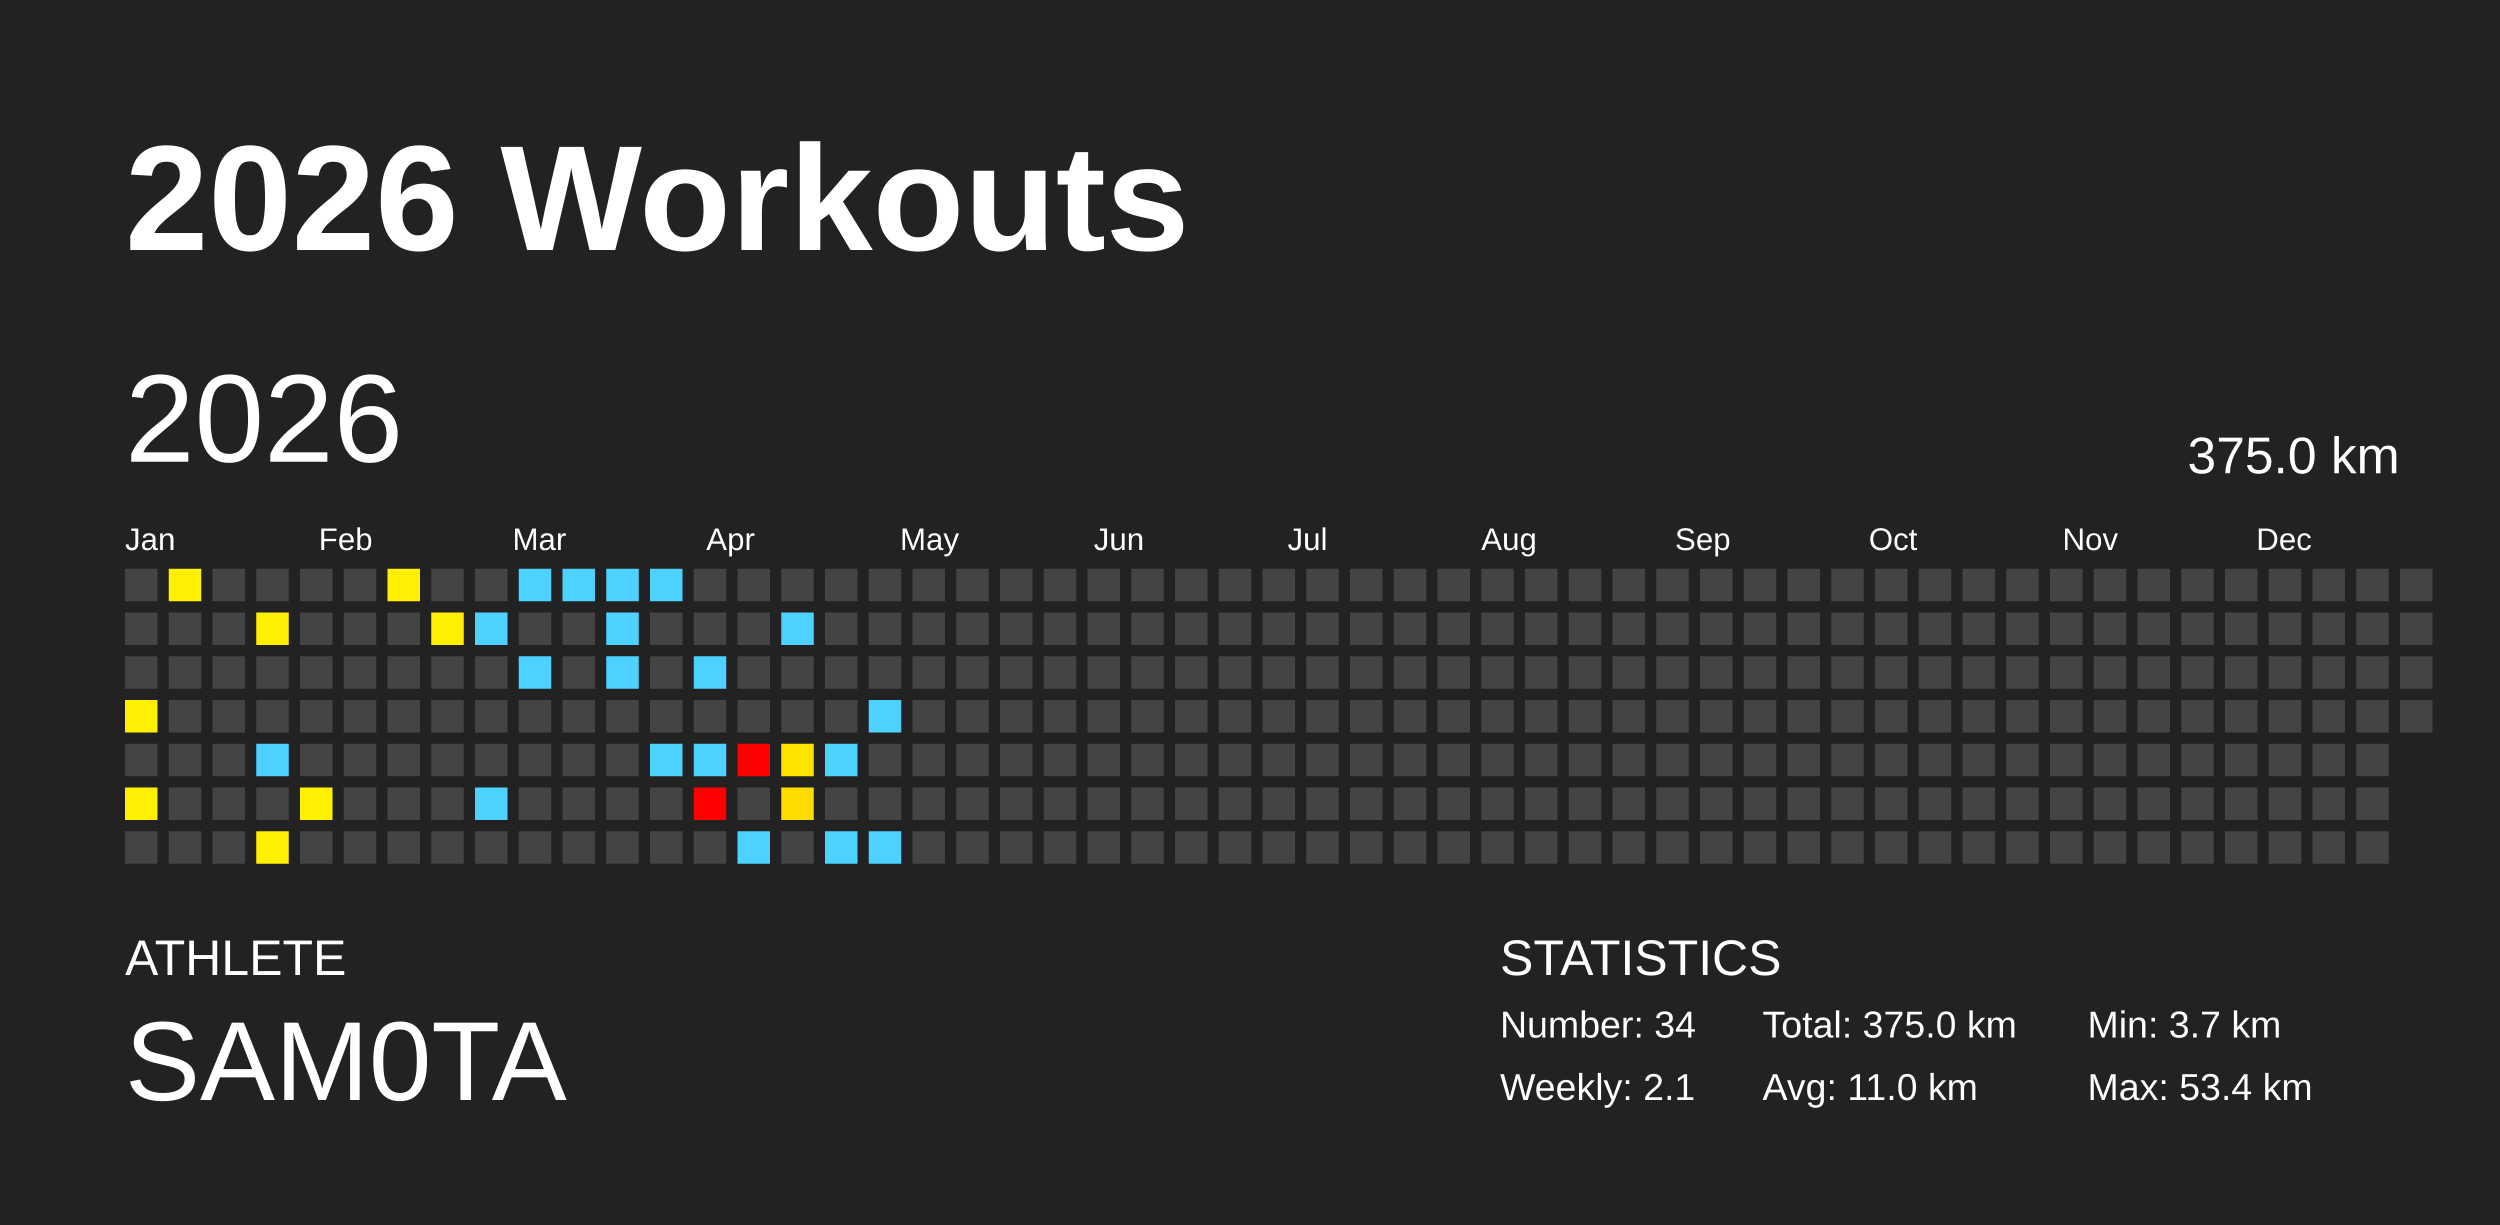
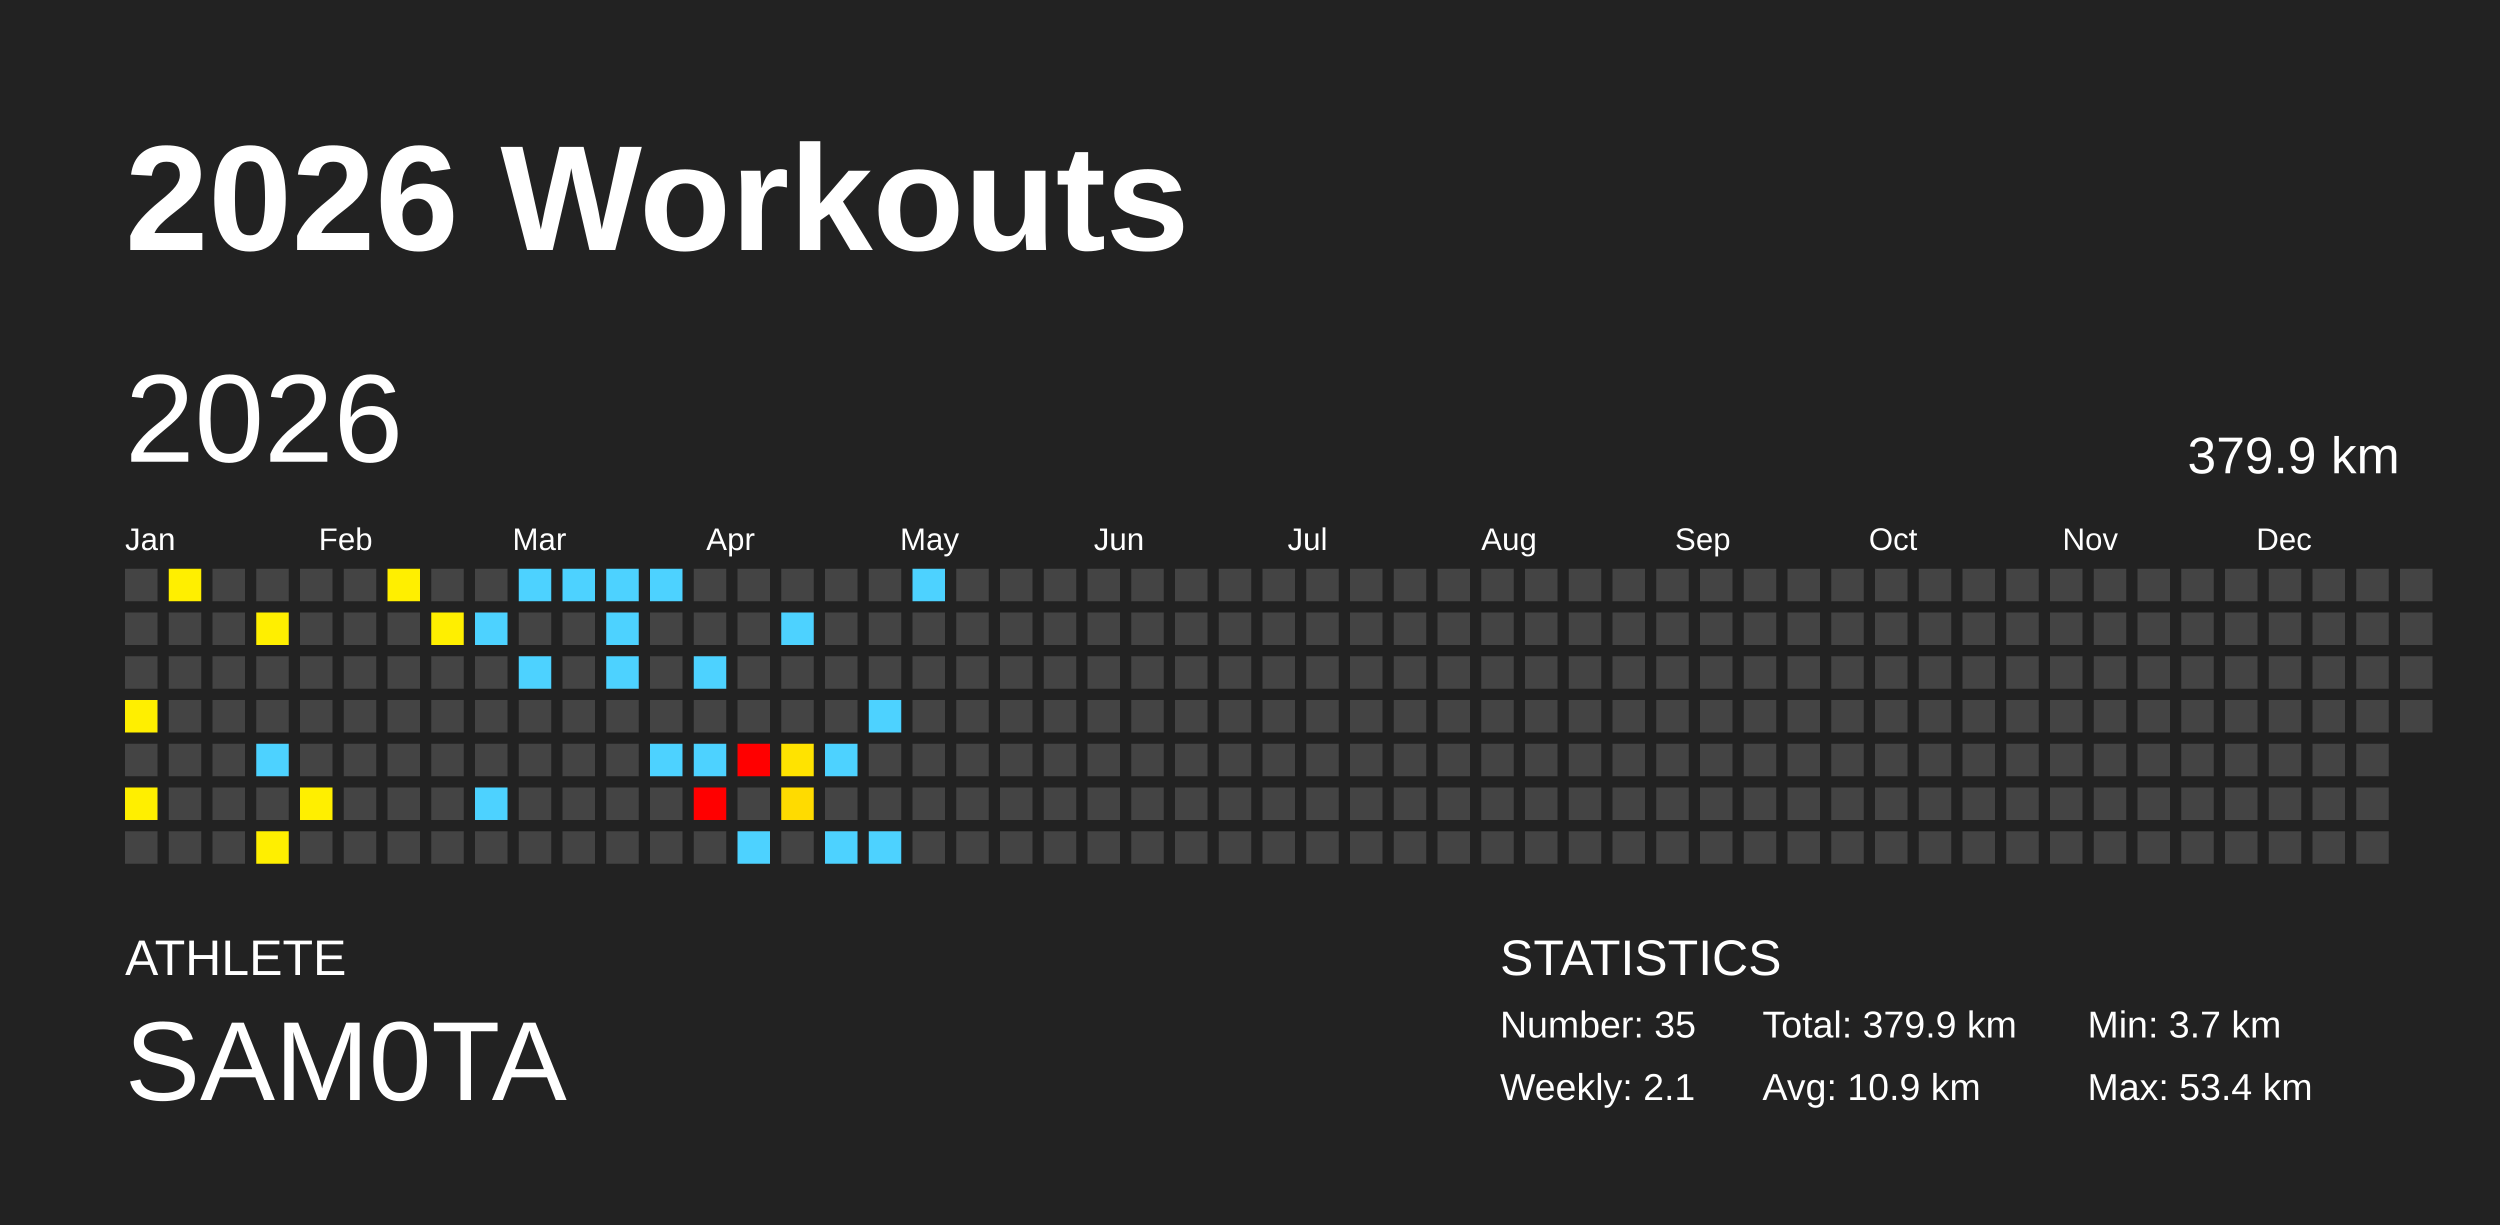
<svg xmlns="http://www.w3.org/2000/svg" baseProfile="full" height="98mm" version="1.1" viewBox="0,0,200,98" width="200mm">
  <defs />
  <rect fill="#222222" height="98" width="200" x="0" y="0" />
  <text fill="#FFFFFF" style="font-size:12px; font-family:Arial; font-weight:bold;" x="10" y="20">2026 Workouts</text>
  <text fill="#FFFFFF" style="font-size:4px; font-family:Arial" x="10" y="78">ATHLETE</text>
  <text fill="#FFFFFF" style="font-size:9px; font-family:Arial" x="10" y="88">SAM0TA</text>
  <text fill="#FFFFFF" style="font-size:4px; font-family:Arial" x="120" y="78">STATISTICS</text>
-   <text fill="#FFFFFF" style="font-size:3px; font-family:Arial" x="120" y="83">Number: 34</text>
+   <text fill="#FFFFFF" style="font-size:3px; font-family:Arial" x="120" y="83">Number: 35</text>
  <text fill="#FFFFFF" style="font-size:3px; font-family:Arial" x="120" y="88">Weekly: 2.1</text>
-   <text fill="#FFFFFF" style="font-size:3px; font-family:Arial" x="141" y="83">Total: 375.0 km</text>
-   <text fill="#FFFFFF" style="font-size:3px; font-family:Arial" x="141" y="88">Avg: 11.0 km</text>
+   <text fill="#FFFFFF" style="font-size:3px; font-family:Arial" x="141" y="83">Total: 379.9 km</text>
+   <text fill="#FFFFFF" style="font-size:3px; font-family:Arial" x="141" y="88">Avg: 10.9 km</text>
  <text fill="#FFFFFF" style="font-size:3px; font-family:Arial" x="167" y="83">Min: 3.7 km</text>
  <text fill="#FFFFFF" style="font-size:3px; font-family:Arial" x="167" y="88">Max: 53.4 km</text>
  <text dominant-baseline="hanging" fill="#FFFFFF" style="font-size:10.0px; font-family:Arial;" x="10" y="30">2026</text>
-   <text dominant-baseline="hanging" fill="#FFFFFF" style="font-size:4.125px; font-family:Arial;" x="175" y="35">375.0 km</text>
+   <text dominant-baseline="hanging" fill="#FFFFFF" style="font-size:4.125px; font-family:Arial;" x="175" y="35">379.9 km</text>
  <text fill="#FFFFFF" style="font-size:2.5px; font-family:Arial" x="10.0" y="44">Jan</text>
  <text fill="#FFFFFF" style="font-size:2.5px; font-family:Arial" x="25.5" y="44">Feb</text>
  <text fill="#FFFFFF" style="font-size:2.5px; font-family:Arial" x="41.0" y="44">Mar</text>
  <text fill="#FFFFFF" style="font-size:2.5px; font-family:Arial" x="56.5" y="44">Apr</text>
  <text fill="#FFFFFF" style="font-size:2.5px; font-family:Arial" x="72.0" y="44">May</text>
  <text fill="#FFFFFF" style="font-size:2.5px; font-family:Arial" x="87.5" y="44">Jun</text>
  <text fill="#FFFFFF" style="font-size:2.5px; font-family:Arial" x="103.0" y="44">Jul</text>
  <text fill="#FFFFFF" style="font-size:2.5px; font-family:Arial" x="118.5" y="44">Aug</text>
  <text fill="#FFFFFF" style="font-size:2.5px; font-family:Arial" x="134.0" y="44">Sep</text>
  <text fill="#FFFFFF" style="font-size:2.5px; font-family:Arial" x="149.5" y="44">Oct</text>
  <text fill="#FFFFFF" style="font-size:2.5px; font-family:Arial" x="165.0" y="44">Nov</text>
  <text fill="#FFFFFF" style="font-size:2.5px; font-family:Arial" x="180.5" y="44">Dec</text>
  <rect fill="#444444" height="2.6" width="2.6" x="10.0" y="45.5" />
  <rect fill="#444444" height="2.6" width="2.6" x="10.0" y="49.0" />
  <rect fill="#444444" height="2.6" width="2.6" x="10.0" y="52.5" />
  <rect fill="#ffef00" height="2.6" width="2.6" x="10.0" y="56.0" />
  <rect fill="#444444" height="2.6" width="2.6" x="10.0" y="59.5" />
  <rect fill="#ffef00" height="2.6" width="2.6" x="10.0" y="63.0" />
  <rect fill="#444444" height="2.6" width="2.6" x="10.0" y="66.5" />
  <rect fill="#ffef00" height="2.6" width="2.6" x="13.5" y="45.5" />
  <rect fill="#444444" height="2.6" width="2.6" x="13.5" y="49.0" />
  <rect fill="#444444" height="2.6" width="2.6" x="13.5" y="52.5" />
  <rect fill="#444444" height="2.6" width="2.6" x="13.5" y="56.0" />
  <rect fill="#444444" height="2.6" width="2.6" x="13.5" y="59.5" />
  <rect fill="#444444" height="2.6" width="2.6" x="13.5" y="63.0" />
  <rect fill="#444444" height="2.6" width="2.6" x="13.5" y="66.5" />
  <rect fill="#444444" height="2.6" width="2.6" x="17.0" y="45.5" />
  <rect fill="#444444" height="2.6" width="2.6" x="17.0" y="49.0" />
  <rect fill="#444444" height="2.6" width="2.6" x="17.0" y="52.5" />
  <rect fill="#444444" height="2.6" width="2.6" x="17.0" y="56.0" />
  <rect fill="#444444" height="2.6" width="2.6" x="17.0" y="59.5" />
  <rect fill="#444444" height="2.6" width="2.6" x="17.0" y="63.0" />
  <rect fill="#444444" height="2.6" width="2.6" x="17.0" y="66.5" />
  <rect fill="#444444" height="2.6" width="2.6" x="20.5" y="45.5" />
  <rect fill="#ffef00" height="2.6" width="2.6" x="20.5" y="49.0" />
  <rect fill="#444444" height="2.6" width="2.6" x="20.5" y="52.5" />
  <rect fill="#444444" height="2.6" width="2.6" x="20.5" y="56.0" />
  <rect fill="#4dd2ff" height="2.6" width="2.6" x="20.5" y="59.5" />
  <rect fill="#444444" height="2.6" width="2.6" x="20.5" y="63.0" />
  <rect fill="#ffef00" height="2.6" width="2.6" x="20.5" y="66.5" />
  <rect fill="#444444" height="2.6" width="2.6" x="24.0" y="45.5" />
  <rect fill="#444444" height="2.6" width="2.6" x="24.0" y="49.0" />
  <rect fill="#444444" height="2.6" width="2.6" x="24.0" y="52.5" />
  <rect fill="#444444" height="2.6" width="2.6" x="24.0" y="56.0" />
  <rect fill="#444444" height="2.6" width="2.6" x="24.0" y="59.5" />
  <rect fill="#ffef00" height="2.6" width="2.6" x="24.0" y="63.0" />
  <rect fill="#444444" height="2.6" width="2.6" x="24.0" y="66.5" />
  <rect fill="#444444" height="2.6" width="2.6" x="27.5" y="45.5" />
  <rect fill="#444444" height="2.6" width="2.6" x="27.5" y="49.0" />
  <rect fill="#444444" height="2.6" width="2.6" x="27.5" y="52.5" />
  <rect fill="#444444" height="2.6" width="2.6" x="27.5" y="56.0" />
  <rect fill="#444444" height="2.6" width="2.6" x="27.5" y="59.5" />
  <rect fill="#444444" height="2.6" width="2.6" x="27.5" y="63.0" />
  <rect fill="#444444" height="2.6" width="2.6" x="27.5" y="66.5" />
  <rect fill="#ffef00" height="2.6" width="2.6" x="31.0" y="45.5" />
  <rect fill="#444444" height="2.6" width="2.6" x="31.0" y="49.0" />
  <rect fill="#444444" height="2.6" width="2.6" x="31.0" y="52.5" />
  <rect fill="#444444" height="2.6" width="2.6" x="31.0" y="56.0" />
  <rect fill="#444444" height="2.6" width="2.6" x="31.0" y="59.5" />
  <rect fill="#444444" height="2.6" width="2.6" x="31.0" y="63.0" />
  <rect fill="#444444" height="2.6" width="2.6" x="31.0" y="66.5" />
  <rect fill="#444444" height="2.6" width="2.6" x="34.5" y="45.5" />
  <rect fill="#ffef00" height="2.6" width="2.6" x="34.5" y="49.0" />
  <rect fill="#444444" height="2.6" width="2.6" x="34.5" y="52.5" />
  <rect fill="#444444" height="2.6" width="2.6" x="34.5" y="56.0" />
  <rect fill="#444444" height="2.6" width="2.6" x="34.5" y="59.5" />
  <rect fill="#444444" height="2.6" width="2.6" x="34.5" y="63.0" />
  <rect fill="#444444" height="2.6" width="2.6" x="34.5" y="66.5" />
  <rect fill="#444444" height="2.6" width="2.6" x="38.0" y="45.5" />
  <rect fill="#4dd2ff" height="2.6" width="2.6" x="38.0" y="49.0" />
  <rect fill="#444444" height="2.6" width="2.6" x="38.0" y="52.5" />
  <rect fill="#444444" height="2.6" width="2.6" x="38.0" y="56.0" />
  <rect fill="#444444" height="2.6" width="2.6" x="38.0" y="59.5" />
  <rect fill="#4dd2ff" height="2.6" width="2.6" x="38.0" y="63.0" />
  <rect fill="#444444" height="2.6" width="2.6" x="38.0" y="66.5" />
  <rect fill="#4dd2ff" height="2.6" width="2.6" x="41.5" y="45.5" />
  <rect fill="#444444" height="2.6" width="2.6" x="41.5" y="49.0" />
  <rect fill="#4dd2ff" height="2.6" width="2.6" x="41.5" y="52.5" />
  <rect fill="#444444" height="2.6" width="2.6" x="41.5" y="56.0" />
  <rect fill="#444444" height="2.6" width="2.6" x="41.5" y="59.5" />
  <rect fill="#444444" height="2.6" width="2.6" x="41.5" y="63.0" />
  <rect fill="#444444" height="2.6" width="2.6" x="41.5" y="66.5" />
  <rect fill="#4dd2ff" height="2.6" width="2.6" x="45.0" y="45.5" />
  <rect fill="#444444" height="2.6" width="2.6" x="45.0" y="49.0" />
  <rect fill="#444444" height="2.6" width="2.6" x="45.0" y="52.5" />
  <rect fill="#444444" height="2.6" width="2.6" x="45.0" y="56.0" />
  <rect fill="#444444" height="2.6" width="2.6" x="45.0" y="59.5" />
  <rect fill="#444444" height="2.6" width="2.6" x="45.0" y="63.0" />
  <rect fill="#444444" height="2.6" width="2.6" x="45.0" y="66.5" />
  <rect fill="#4dd2ff" height="2.6" width="2.6" x="48.5" y="45.5" />
  <rect fill="#4dd2ff" height="2.6" width="2.6" x="48.5" y="49.0" />
  <rect fill="#4dd2ff" height="2.6" width="2.6" x="48.5" y="52.5" />
  <rect fill="#444444" height="2.6" width="2.6" x="48.5" y="56.0" />
  <rect fill="#444444" height="2.6" width="2.6" x="48.5" y="59.5" />
  <rect fill="#444444" height="2.6" width="2.6" x="48.5" y="63.0" />
  <rect fill="#444444" height="2.6" width="2.6" x="48.5" y="66.5" />
  <rect fill="#4dd2ff" height="2.6" width="2.6" x="52.0" y="45.5" />
  <rect fill="#444444" height="2.6" width="2.6" x="52.0" y="49.0" />
  <rect fill="#444444" height="2.6" width="2.6" x="52.0" y="52.5" />
  <rect fill="#444444" height="2.6" width="2.6" x="52.0" y="56.0" />
  <rect fill="#4dd2ff" height="2.6" width="2.6" x="52.0" y="59.5" />
  <rect fill="#444444" height="2.6" width="2.6" x="52.0" y="63.0" />
  <rect fill="#444444" height="2.6" width="2.6" x="52.0" y="66.5" />
  <rect fill="#444444" height="2.6" width="2.6" x="55.5" y="45.5" />
  <rect fill="#444444" height="2.6" width="2.6" x="55.5" y="49.0" />
  <rect fill="#4dd2ff" height="2.6" width="2.6" x="55.5" y="52.5" />
  <rect fill="#444444" height="2.6" width="2.6" x="55.5" y="56.0" />
  <rect fill="#4dd2ff" height="2.6" width="2.6" x="55.5" y="59.5" />
  <rect fill="red" height="2.6" width="2.6" x="55.5" y="63.0" />
  <rect fill="#444444" height="2.6" width="2.6" x="55.5" y="66.5" />
  <rect fill="#444444" height="2.6" width="2.6" x="59.0" y="45.5" />
  <rect fill="#444444" height="2.6" width="2.6" x="59.0" y="49.0" />
  <rect fill="#444444" height="2.6" width="2.6" x="59.0" y="52.5" />
  <rect fill="#444444" height="2.6" width="2.6" x="59.0" y="56.0" />
  <rect fill="red" height="2.6" width="2.6" x="59.0" y="59.5" />
  <rect fill="#444444" height="2.6" width="2.6" x="59.0" y="63.0" />
  <rect fill="#4dd2ff" height="2.6" width="2.6" x="59.0" y="66.5" />
  <rect fill="#444444" height="2.6" width="2.6" x="62.5" y="45.5" />
  <rect fill="#4dd2ff" height="2.6" width="2.6" x="62.5" y="49.0" />
  <rect fill="#444444" height="2.6" width="2.6" x="62.5" y="52.5" />
  <rect fill="#444444" height="2.6" width="2.6" x="62.5" y="56.0" />
  <rect fill="#ffe300" height="2.6" width="2.6" x="62.5" y="59.5" />
  <rect fill="#ffdb00" height="2.6" width="2.6" x="62.5" y="63.0" />
  <rect fill="#444444" height="2.6" width="2.6" x="62.5" y="66.5" />
  <rect fill="#444444" height="2.6" width="2.6" x="66.0" y="45.5" />
  <rect fill="#444444" height="2.6" width="2.6" x="66.0" y="49.0" />
  <rect fill="#444444" height="2.6" width="2.6" x="66.0" y="52.5" />
  <rect fill="#444444" height="2.6" width="2.6" x="66.0" y="56.0" />
  <rect fill="#4dd2ff" height="2.6" width="2.6" x="66.0" y="59.5" />
  <rect fill="#444444" height="2.6" width="2.6" x="66.0" y="63.0" />
  <rect fill="#4dd2ff" height="2.6" width="2.6" x="66.0" y="66.5" />
  <rect fill="#444444" height="2.6" width="2.6" x="69.5" y="45.5" />
  <rect fill="#444444" height="2.6" width="2.6" x="69.5" y="49.0" />
  <rect fill="#444444" height="2.6" width="2.6" x="69.5" y="52.5" />
  <rect fill="#4dd2ff" height="2.6" width="2.6" x="69.5" y="56.0" />
  <rect fill="#444444" height="2.6" width="2.6" x="69.5" y="59.5" />
  <rect fill="#444444" height="2.6" width="2.6" x="69.5" y="63.0" />
  <rect fill="#4dd2ff" height="2.6" width="2.6" x="69.5" y="66.5" />
-   <rect fill="#444444" height="2.6" width="2.6" x="73.0" y="45.5" />
+   <rect fill="#4dd2ff" height="2.6" width="2.6" x="73.0" y="45.5" />
  <rect fill="#444444" height="2.6" width="2.6" x="73.0" y="49.0" />
  <rect fill="#444444" height="2.6" width="2.6" x="73.0" y="52.5" />
  <rect fill="#444444" height="2.6" width="2.6" x="73.0" y="56.0" />
  <rect fill="#444444" height="2.6" width="2.6" x="73.0" y="59.5" />
  <rect fill="#444444" height="2.6" width="2.6" x="73.0" y="63.0" />
  <rect fill="#444444" height="2.6" width="2.6" x="73.0" y="66.5" />
  <rect fill="#444444" height="2.6" width="2.6" x="76.5" y="45.5" />
  <rect fill="#444444" height="2.6" width="2.6" x="76.5" y="49.0" />
  <rect fill="#444444" height="2.6" width="2.6" x="76.5" y="52.5" />
  <rect fill="#444444" height="2.6" width="2.6" x="76.5" y="56.0" />
  <rect fill="#444444" height="2.6" width="2.6" x="76.5" y="59.5" />
  <rect fill="#444444" height="2.6" width="2.6" x="76.5" y="63.0" />
  <rect fill="#444444" height="2.6" width="2.6" x="76.5" y="66.5" />
  <rect fill="#444444" height="2.6" width="2.6" x="80.0" y="45.5" />
  <rect fill="#444444" height="2.6" width="2.6" x="80.0" y="49.0" />
  <rect fill="#444444" height="2.6" width="2.6" x="80.0" y="52.5" />
  <rect fill="#444444" height="2.6" width="2.6" x="80.0" y="56.0" />
  <rect fill="#444444" height="2.6" width="2.6" x="80.0" y="59.5" />
  <rect fill="#444444" height="2.6" width="2.6" x="80.0" y="63.0" />
  <rect fill="#444444" height="2.6" width="2.6" x="80.0" y="66.5" />
  <rect fill="#444444" height="2.6" width="2.6" x="83.5" y="45.5" />
  <rect fill="#444444" height="2.6" width="2.6" x="83.5" y="49.0" />
  <rect fill="#444444" height="2.6" width="2.6" x="83.5" y="52.5" />
  <rect fill="#444444" height="2.6" width="2.6" x="83.5" y="56.0" />
  <rect fill="#444444" height="2.6" width="2.6" x="83.5" y="59.5" />
  <rect fill="#444444" height="2.6" width="2.6" x="83.5" y="63.0" />
  <rect fill="#444444" height="2.6" width="2.6" x="83.5" y="66.5" />
  <rect fill="#444444" height="2.6" width="2.6" x="87.0" y="45.5" />
  <rect fill="#444444" height="2.6" width="2.6" x="87.0" y="49.0" />
  <rect fill="#444444" height="2.6" width="2.6" x="87.0" y="52.5" />
  <rect fill="#444444" height="2.6" width="2.6" x="87.0" y="56.0" />
  <rect fill="#444444" height="2.6" width="2.6" x="87.0" y="59.5" />
  <rect fill="#444444" height="2.6" width="2.6" x="87.0" y="63.0" />
  <rect fill="#444444" height="2.6" width="2.6" x="87.0" y="66.5" />
  <rect fill="#444444" height="2.6" width="2.6" x="90.5" y="45.5" />
  <rect fill="#444444" height="2.6" width="2.6" x="90.5" y="49.0" />
  <rect fill="#444444" height="2.6" width="2.6" x="90.5" y="52.5" />
  <rect fill="#444444" height="2.6" width="2.6" x="90.5" y="56.0" />
  <rect fill="#444444" height="2.6" width="2.6" x="90.5" y="59.5" />
  <rect fill="#444444" height="2.6" width="2.6" x="90.5" y="63.0" />
  <rect fill="#444444" height="2.6" width="2.6" x="90.5" y="66.5" />
  <rect fill="#444444" height="2.6" width="2.6" x="94.0" y="45.5" />
  <rect fill="#444444" height="2.6" width="2.6" x="94.0" y="49.0" />
  <rect fill="#444444" height="2.6" width="2.6" x="94.0" y="52.5" />
  <rect fill="#444444" height="2.6" width="2.6" x="94.0" y="56.0" />
  <rect fill="#444444" height="2.6" width="2.6" x="94.0" y="59.5" />
  <rect fill="#444444" height="2.6" width="2.6" x="94.0" y="63.0" />
  <rect fill="#444444" height="2.6" width="2.6" x="94.0" y="66.5" />
  <rect fill="#444444" height="2.6" width="2.6" x="97.5" y="45.5" />
  <rect fill="#444444" height="2.6" width="2.6" x="97.5" y="49.0" />
  <rect fill="#444444" height="2.6" width="2.6" x="97.5" y="52.5" />
  <rect fill="#444444" height="2.6" width="2.6" x="97.5" y="56.0" />
  <rect fill="#444444" height="2.6" width="2.6" x="97.5" y="59.5" />
  <rect fill="#444444" height="2.6" width="2.6" x="97.5" y="63.0" />
  <rect fill="#444444" height="2.6" width="2.6" x="97.5" y="66.5" />
  <rect fill="#444444" height="2.6" width="2.6" x="101.0" y="45.5" />
  <rect fill="#444444" height="2.6" width="2.6" x="101.0" y="49.0" />
  <rect fill="#444444" height="2.6" width="2.6" x="101.0" y="52.5" />
  <rect fill="#444444" height="2.6" width="2.6" x="101.0" y="56.0" />
  <rect fill="#444444" height="2.6" width="2.6" x="101.0" y="59.5" />
  <rect fill="#444444" height="2.6" width="2.6" x="101.0" y="63.0" />
  <rect fill="#444444" height="2.6" width="2.6" x="101.0" y="66.5" />
  <rect fill="#444444" height="2.6" width="2.6" x="104.5" y="45.5" />
  <rect fill="#444444" height="2.6" width="2.6" x="104.5" y="49.0" />
  <rect fill="#444444" height="2.6" width="2.6" x="104.5" y="52.5" />
  <rect fill="#444444" height="2.6" width="2.6" x="104.5" y="56.0" />
  <rect fill="#444444" height="2.6" width="2.6" x="104.5" y="59.5" />
  <rect fill="#444444" height="2.6" width="2.6" x="104.5" y="63.0" />
  <rect fill="#444444" height="2.6" width="2.6" x="104.5" y="66.5" />
  <rect fill="#444444" height="2.6" width="2.6" x="108.0" y="45.5" />
  <rect fill="#444444" height="2.6" width="2.6" x="108.0" y="49.0" />
  <rect fill="#444444" height="2.6" width="2.6" x="108.0" y="52.5" />
  <rect fill="#444444" height="2.6" width="2.6" x="108.0" y="56.0" />
  <rect fill="#444444" height="2.6" width="2.6" x="108.0" y="59.5" />
  <rect fill="#444444" height="2.6" width="2.6" x="108.0" y="63.0" />
  <rect fill="#444444" height="2.6" width="2.6" x="108.0" y="66.5" />
  <rect fill="#444444" height="2.6" width="2.6" x="111.5" y="45.5" />
  <rect fill="#444444" height="2.6" width="2.6" x="111.5" y="49.0" />
  <rect fill="#444444" height="2.6" width="2.6" x="111.5" y="52.5" />
  <rect fill="#444444" height="2.6" width="2.6" x="111.5" y="56.0" />
  <rect fill="#444444" height="2.6" width="2.6" x="111.5" y="59.5" />
  <rect fill="#444444" height="2.6" width="2.6" x="111.5" y="63.0" />
  <rect fill="#444444" height="2.6" width="2.6" x="111.5" y="66.5" />
  <rect fill="#444444" height="2.6" width="2.6" x="115.0" y="45.5" />
  <rect fill="#444444" height="2.6" width="2.6" x="115.0" y="49.0" />
  <rect fill="#444444" height="2.6" width="2.6" x="115.0" y="52.5" />
  <rect fill="#444444" height="2.6" width="2.6" x="115.0" y="56.0" />
  <rect fill="#444444" height="2.6" width="2.6" x="115.0" y="59.5" />
  <rect fill="#444444" height="2.6" width="2.6" x="115.0" y="63.0" />
  <rect fill="#444444" height="2.6" width="2.6" x="115.0" y="66.5" />
  <rect fill="#444444" height="2.6" width="2.6" x="118.5" y="45.5" />
  <rect fill="#444444" height="2.6" width="2.6" x="118.5" y="49.0" />
  <rect fill="#444444" height="2.6" width="2.6" x="118.5" y="52.5" />
  <rect fill="#444444" height="2.6" width="2.6" x="118.5" y="56.0" />
  <rect fill="#444444" height="2.6" width="2.6" x="118.5" y="59.5" />
  <rect fill="#444444" height="2.6" width="2.6" x="118.5" y="63.0" />
  <rect fill="#444444" height="2.6" width="2.6" x="118.5" y="66.5" />
  <rect fill="#444444" height="2.6" width="2.6" x="122.0" y="45.5" />
  <rect fill="#444444" height="2.6" width="2.6" x="122.0" y="49.0" />
  <rect fill="#444444" height="2.6" width="2.6" x="122.0" y="52.5" />
  <rect fill="#444444" height="2.6" width="2.6" x="122.0" y="56.0" />
  <rect fill="#444444" height="2.6" width="2.6" x="122.0" y="59.5" />
  <rect fill="#444444" height="2.6" width="2.6" x="122.0" y="63.0" />
  <rect fill="#444444" height="2.6" width="2.6" x="122.0" y="66.5" />
  <rect fill="#444444" height="2.6" width="2.6" x="125.5" y="45.5" />
  <rect fill="#444444" height="2.6" width="2.6" x="125.5" y="49.0" />
  <rect fill="#444444" height="2.6" width="2.6" x="125.5" y="52.5" />
  <rect fill="#444444" height="2.6" width="2.6" x="125.5" y="56.0" />
  <rect fill="#444444" height="2.6" width="2.6" x="125.5" y="59.5" />
  <rect fill="#444444" height="2.6" width="2.6" x="125.5" y="63.0" />
  <rect fill="#444444" height="2.6" width="2.6" x="125.5" y="66.5" />
  <rect fill="#444444" height="2.6" width="2.6" x="129.0" y="45.5" />
  <rect fill="#444444" height="2.6" width="2.6" x="129.0" y="49.0" />
  <rect fill="#444444" height="2.6" width="2.6" x="129.0" y="52.5" />
  <rect fill="#444444" height="2.6" width="2.6" x="129.0" y="56.0" />
  <rect fill="#444444" height="2.6" width="2.6" x="129.0" y="59.5" />
  <rect fill="#444444" height="2.6" width="2.6" x="129.0" y="63.0" />
  <rect fill="#444444" height="2.6" width="2.6" x="129.0" y="66.5" />
  <rect fill="#444444" height="2.6" width="2.6" x="132.5" y="45.5" />
  <rect fill="#444444" height="2.6" width="2.6" x="132.5" y="49.0" />
  <rect fill="#444444" height="2.6" width="2.6" x="132.5" y="52.5" />
  <rect fill="#444444" height="2.6" width="2.6" x="132.5" y="56.0" />
  <rect fill="#444444" height="2.6" width="2.6" x="132.5" y="59.5" />
  <rect fill="#444444" height="2.6" width="2.6" x="132.5" y="63.0" />
  <rect fill="#444444" height="2.6" width="2.6" x="132.5" y="66.5" />
  <rect fill="#444444" height="2.6" width="2.6" x="136.0" y="45.5" />
  <rect fill="#444444" height="2.6" width="2.6" x="136.0" y="49.0" />
  <rect fill="#444444" height="2.6" width="2.6" x="136.0" y="52.5" />
  <rect fill="#444444" height="2.6" width="2.6" x="136.0" y="56.0" />
  <rect fill="#444444" height="2.6" width="2.6" x="136.0" y="59.5" />
  <rect fill="#444444" height="2.6" width="2.6" x="136.0" y="63.0" />
  <rect fill="#444444" height="2.6" width="2.6" x="136.0" y="66.5" />
  <rect fill="#444444" height="2.6" width="2.6" x="139.5" y="45.5" />
  <rect fill="#444444" height="2.6" width="2.6" x="139.5" y="49.0" />
  <rect fill="#444444" height="2.6" width="2.6" x="139.5" y="52.5" />
  <rect fill="#444444" height="2.6" width="2.6" x="139.5" y="56.0" />
  <rect fill="#444444" height="2.6" width="2.6" x="139.5" y="59.5" />
  <rect fill="#444444" height="2.6" width="2.6" x="139.5" y="63.0" />
  <rect fill="#444444" height="2.6" width="2.6" x="139.5" y="66.5" />
  <rect fill="#444444" height="2.6" width="2.6" x="143.0" y="45.5" />
  <rect fill="#444444" height="2.6" width="2.6" x="143.0" y="49.0" />
  <rect fill="#444444" height="2.6" width="2.6" x="143.0" y="52.5" />
  <rect fill="#444444" height="2.6" width="2.6" x="143.0" y="56.0" />
  <rect fill="#444444" height="2.6" width="2.6" x="143.0" y="59.5" />
  <rect fill="#444444" height="2.6" width="2.6" x="143.0" y="63.0" />
  <rect fill="#444444" height="2.6" width="2.6" x="143.0" y="66.5" />
  <rect fill="#444444" height="2.6" width="2.6" x="146.5" y="45.5" />
  <rect fill="#444444" height="2.6" width="2.6" x="146.5" y="49.0" />
  <rect fill="#444444" height="2.6" width="2.6" x="146.5" y="52.5" />
  <rect fill="#444444" height="2.6" width="2.6" x="146.5" y="56.0" />
  <rect fill="#444444" height="2.6" width="2.6" x="146.5" y="59.5" />
  <rect fill="#444444" height="2.6" width="2.6" x="146.5" y="63.0" />
  <rect fill="#444444" height="2.6" width="2.6" x="146.5" y="66.5" />
  <rect fill="#444444" height="2.6" width="2.6" x="150.0" y="45.5" />
  <rect fill="#444444" height="2.6" width="2.6" x="150.0" y="49.0" />
  <rect fill="#444444" height="2.6" width="2.6" x="150.0" y="52.5" />
  <rect fill="#444444" height="2.6" width="2.6" x="150.0" y="56.0" />
  <rect fill="#444444" height="2.6" width="2.6" x="150.0" y="59.5" />
  <rect fill="#444444" height="2.6" width="2.6" x="150.0" y="63.0" />
  <rect fill="#444444" height="2.6" width="2.6" x="150.0" y="66.5" />
  <rect fill="#444444" height="2.6" width="2.6" x="153.5" y="45.5" />
  <rect fill="#444444" height="2.6" width="2.6" x="153.5" y="49.0" />
  <rect fill="#444444" height="2.6" width="2.6" x="153.5" y="52.5" />
  <rect fill="#444444" height="2.6" width="2.6" x="153.5" y="56.0" />
  <rect fill="#444444" height="2.6" width="2.6" x="153.5" y="59.5" />
  <rect fill="#444444" height="2.6" width="2.6" x="153.5" y="63.0" />
  <rect fill="#444444" height="2.6" width="2.6" x="153.5" y="66.5" />
  <rect fill="#444444" height="2.6" width="2.6" x="157.0" y="45.5" />
  <rect fill="#444444" height="2.6" width="2.6" x="157.0" y="49.0" />
  <rect fill="#444444" height="2.6" width="2.6" x="157.0" y="52.5" />
  <rect fill="#444444" height="2.6" width="2.6" x="157.0" y="56.0" />
  <rect fill="#444444" height="2.6" width="2.6" x="157.0" y="59.5" />
  <rect fill="#444444" height="2.6" width="2.6" x="157.0" y="63.0" />
  <rect fill="#444444" height="2.6" width="2.6" x="157.0" y="66.5" />
  <rect fill="#444444" height="2.6" width="2.6" x="160.5" y="45.5" />
  <rect fill="#444444" height="2.6" width="2.6" x="160.5" y="49.0" />
  <rect fill="#444444" height="2.6" width="2.6" x="160.5" y="52.5" />
  <rect fill="#444444" height="2.6" width="2.6" x="160.5" y="56.0" />
  <rect fill="#444444" height="2.6" width="2.6" x="160.5" y="59.5" />
  <rect fill="#444444" height="2.6" width="2.6" x="160.5" y="63.0" />
  <rect fill="#444444" height="2.6" width="2.6" x="160.5" y="66.5" />
  <rect fill="#444444" height="2.6" width="2.6" x="164.0" y="45.5" />
  <rect fill="#444444" height="2.6" width="2.6" x="164.0" y="49.0" />
  <rect fill="#444444" height="2.6" width="2.6" x="164.0" y="52.5" />
  <rect fill="#444444" height="2.6" width="2.6" x="164.0" y="56.0" />
  <rect fill="#444444" height="2.6" width="2.6" x="164.0" y="59.5" />
  <rect fill="#444444" height="2.6" width="2.6" x="164.0" y="63.0" />
  <rect fill="#444444" height="2.6" width="2.6" x="164.0" y="66.5" />
  <rect fill="#444444" height="2.6" width="2.6" x="167.5" y="45.5" />
  <rect fill="#444444" height="2.6" width="2.6" x="167.5" y="49.0" />
  <rect fill="#444444" height="2.6" width="2.6" x="167.5" y="52.5" />
  <rect fill="#444444" height="2.6" width="2.6" x="167.5" y="56.0" />
  <rect fill="#444444" height="2.6" width="2.6" x="167.5" y="59.5" />
  <rect fill="#444444" height="2.6" width="2.6" x="167.5" y="63.0" />
  <rect fill="#444444" height="2.6" width="2.6" x="167.5" y="66.5" />
  <rect fill="#444444" height="2.6" width="2.6" x="171.0" y="45.5" />
  <rect fill="#444444" height="2.6" width="2.6" x="171.0" y="49.0" />
  <rect fill="#444444" height="2.6" width="2.6" x="171.0" y="52.5" />
  <rect fill="#444444" height="2.6" width="2.6" x="171.0" y="56.0" />
  <rect fill="#444444" height="2.6" width="2.6" x="171.0" y="59.5" />
  <rect fill="#444444" height="2.6" width="2.6" x="171.0" y="63.0" />
  <rect fill="#444444" height="2.6" width="2.6" x="171.0" y="66.5" />
  <rect fill="#444444" height="2.6" width="2.6" x="174.5" y="45.5" />
  <rect fill="#444444" height="2.6" width="2.6" x="174.5" y="49.0" />
  <rect fill="#444444" height="2.6" width="2.6" x="174.5" y="52.5" />
  <rect fill="#444444" height="2.6" width="2.6" x="174.5" y="56.0" />
  <rect fill="#444444" height="2.6" width="2.6" x="174.5" y="59.5" />
  <rect fill="#444444" height="2.6" width="2.6" x="174.5" y="63.0" />
  <rect fill="#444444" height="2.6" width="2.6" x="174.5" y="66.5" />
  <rect fill="#444444" height="2.6" width="2.6" x="178.0" y="45.5" />
  <rect fill="#444444" height="2.6" width="2.6" x="178.0" y="49.0" />
  <rect fill="#444444" height="2.6" width="2.6" x="178.0" y="52.5" />
  <rect fill="#444444" height="2.6" width="2.6" x="178.0" y="56.0" />
  <rect fill="#444444" height="2.6" width="2.6" x="178.0" y="59.5" />
  <rect fill="#444444" height="2.6" width="2.6" x="178.0" y="63.0" />
  <rect fill="#444444" height="2.6" width="2.6" x="178.0" y="66.5" />
  <rect fill="#444444" height="2.6" width="2.6" x="181.5" y="45.5" />
  <rect fill="#444444" height="2.6" width="2.6" x="181.5" y="49.0" />
  <rect fill="#444444" height="2.6" width="2.6" x="181.5" y="52.5" />
  <rect fill="#444444" height="2.6" width="2.6" x="181.5" y="56.0" />
  <rect fill="#444444" height="2.6" width="2.6" x="181.5" y="59.5" />
  <rect fill="#444444" height="2.6" width="2.6" x="181.5" y="63.0" />
  <rect fill="#444444" height="2.6" width="2.6" x="181.5" y="66.5" />
  <rect fill="#444444" height="2.6" width="2.6" x="185.0" y="45.5" />
  <rect fill="#444444" height="2.6" width="2.6" x="185.0" y="49.0" />
  <rect fill="#444444" height="2.6" width="2.6" x="185.0" y="52.5" />
  <rect fill="#444444" height="2.6" width="2.6" x="185.0" y="56.0" />
  <rect fill="#444444" height="2.6" width="2.6" x="185.0" y="59.5" />
  <rect fill="#444444" height="2.6" width="2.6" x="185.0" y="63.0" />
  <rect fill="#444444" height="2.6" width="2.6" x="185.0" y="66.5" />
  <rect fill="#444444" height="2.6" width="2.6" x="188.5" y="45.5" />
  <rect fill="#444444" height="2.6" width="2.6" x="188.5" y="49.0" />
  <rect fill="#444444" height="2.6" width="2.6" x="188.5" y="52.5" />
  <rect fill="#444444" height="2.6" width="2.6" x="188.5" y="56.0" />
  <rect fill="#444444" height="2.6" width="2.6" x="188.5" y="59.5" />
  <rect fill="#444444" height="2.6" width="2.6" x="188.5" y="63.0" />
  <rect fill="#444444" height="2.6" width="2.6" x="188.5" y="66.5" />
  <rect fill="#444444" height="2.6" width="2.6" x="192.0" y="45.5" />
  <rect fill="#444444" height="2.6" width="2.6" x="192.0" y="49.0" />
  <rect fill="#444444" height="2.6" width="2.6" x="192.0" y="52.5" />
  <rect fill="#444444" height="2.6" width="2.6" x="192.0" y="56.0" />
</svg>
